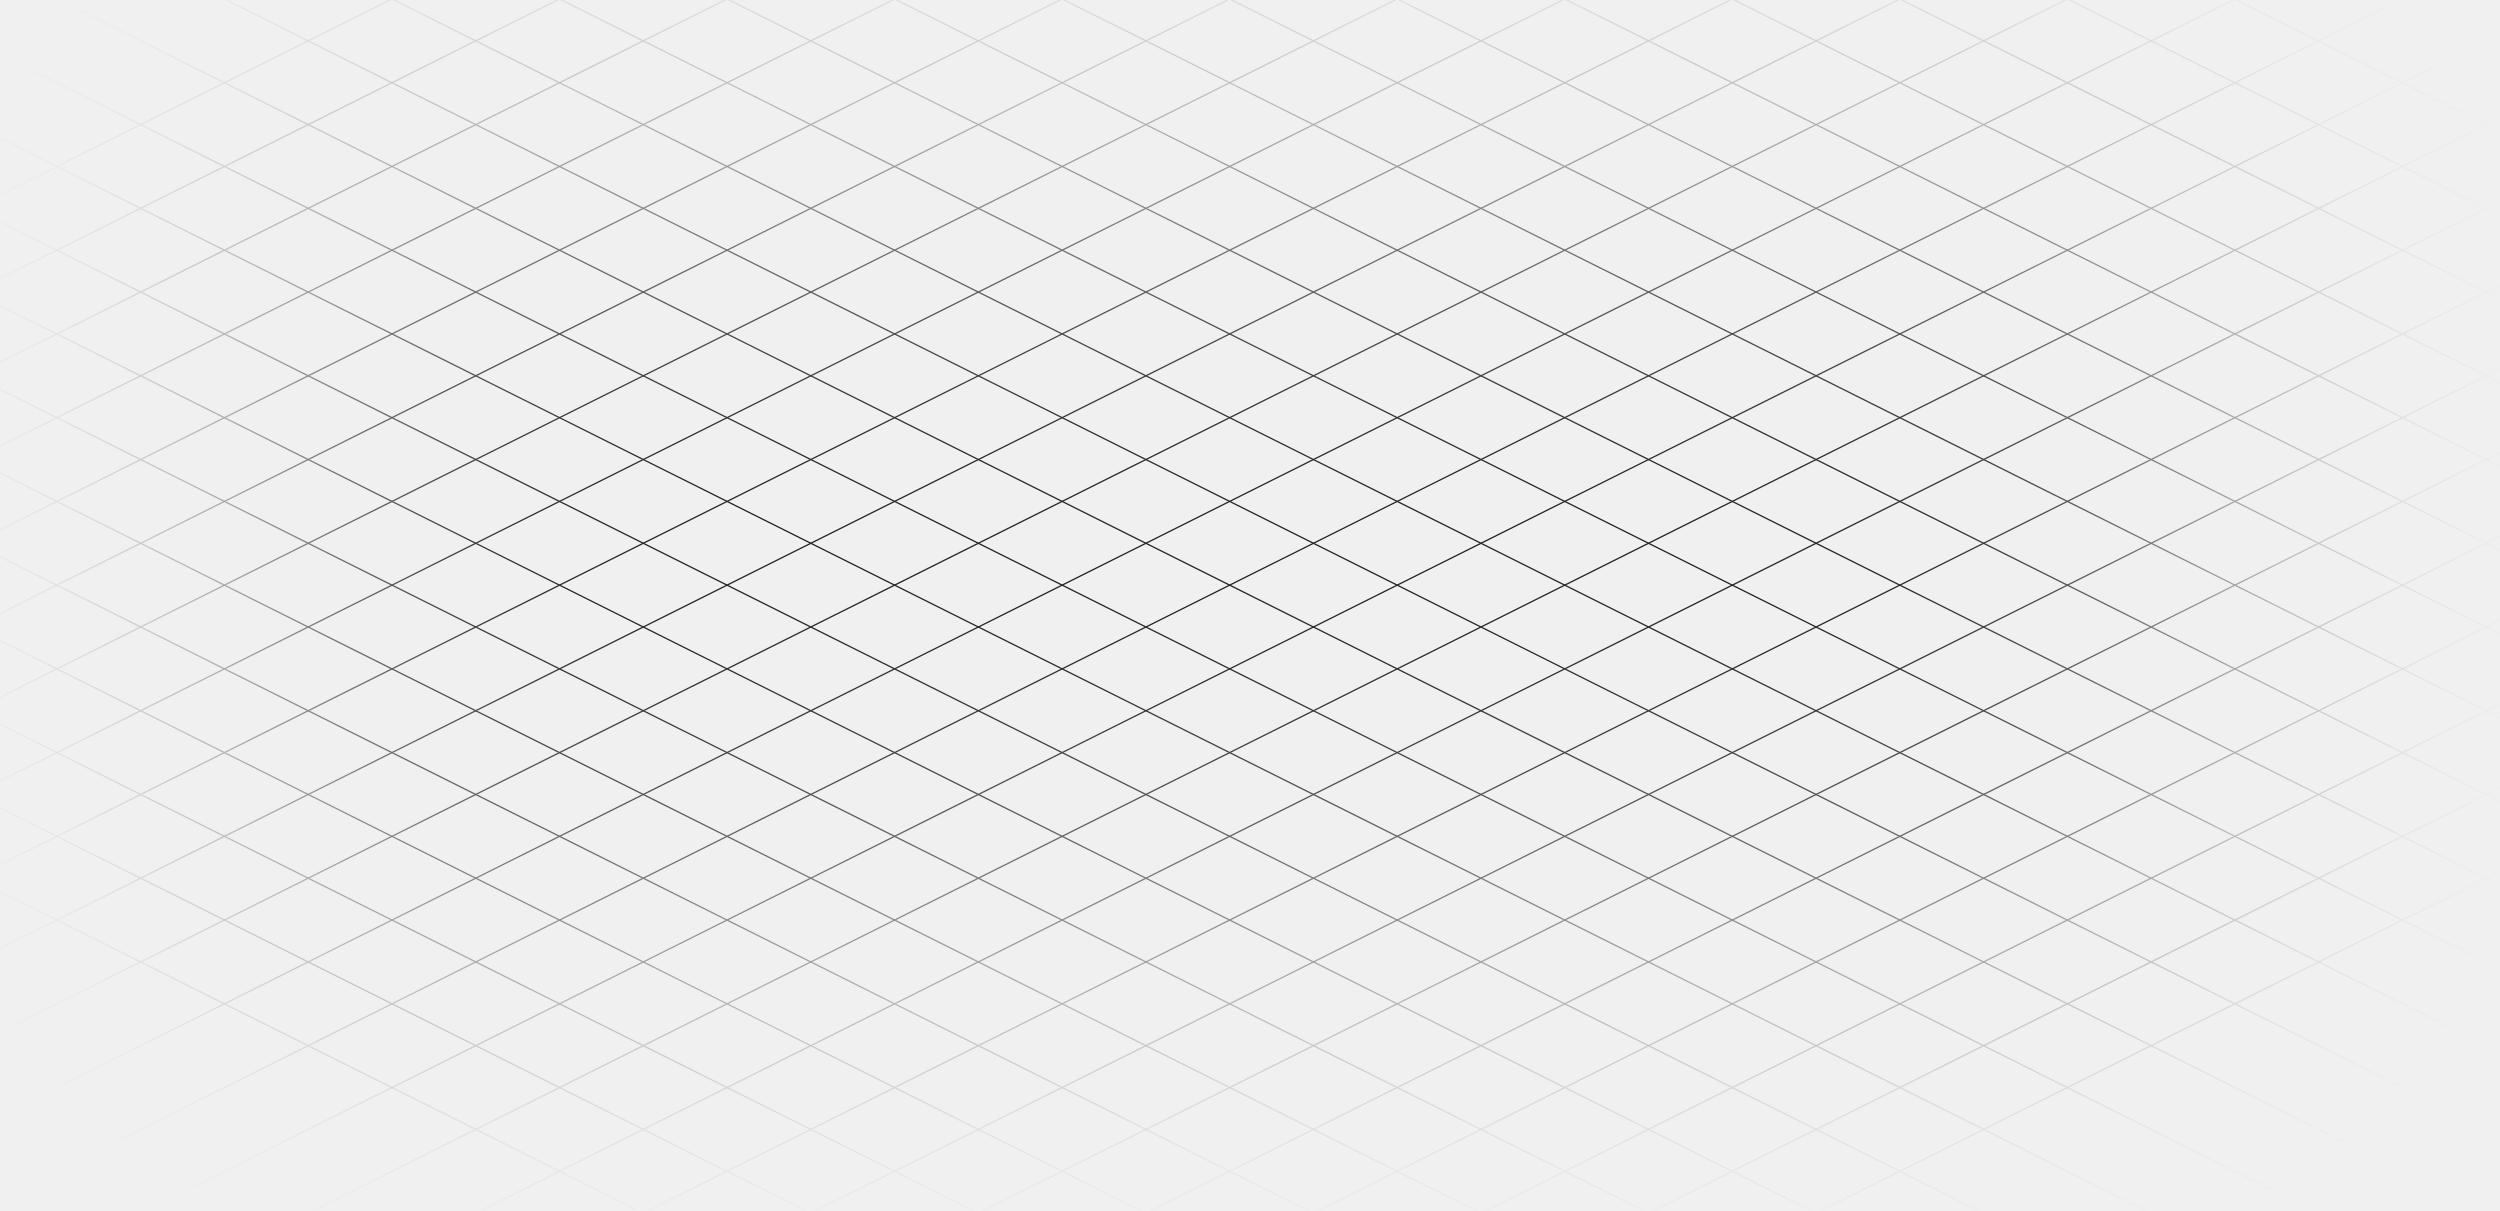
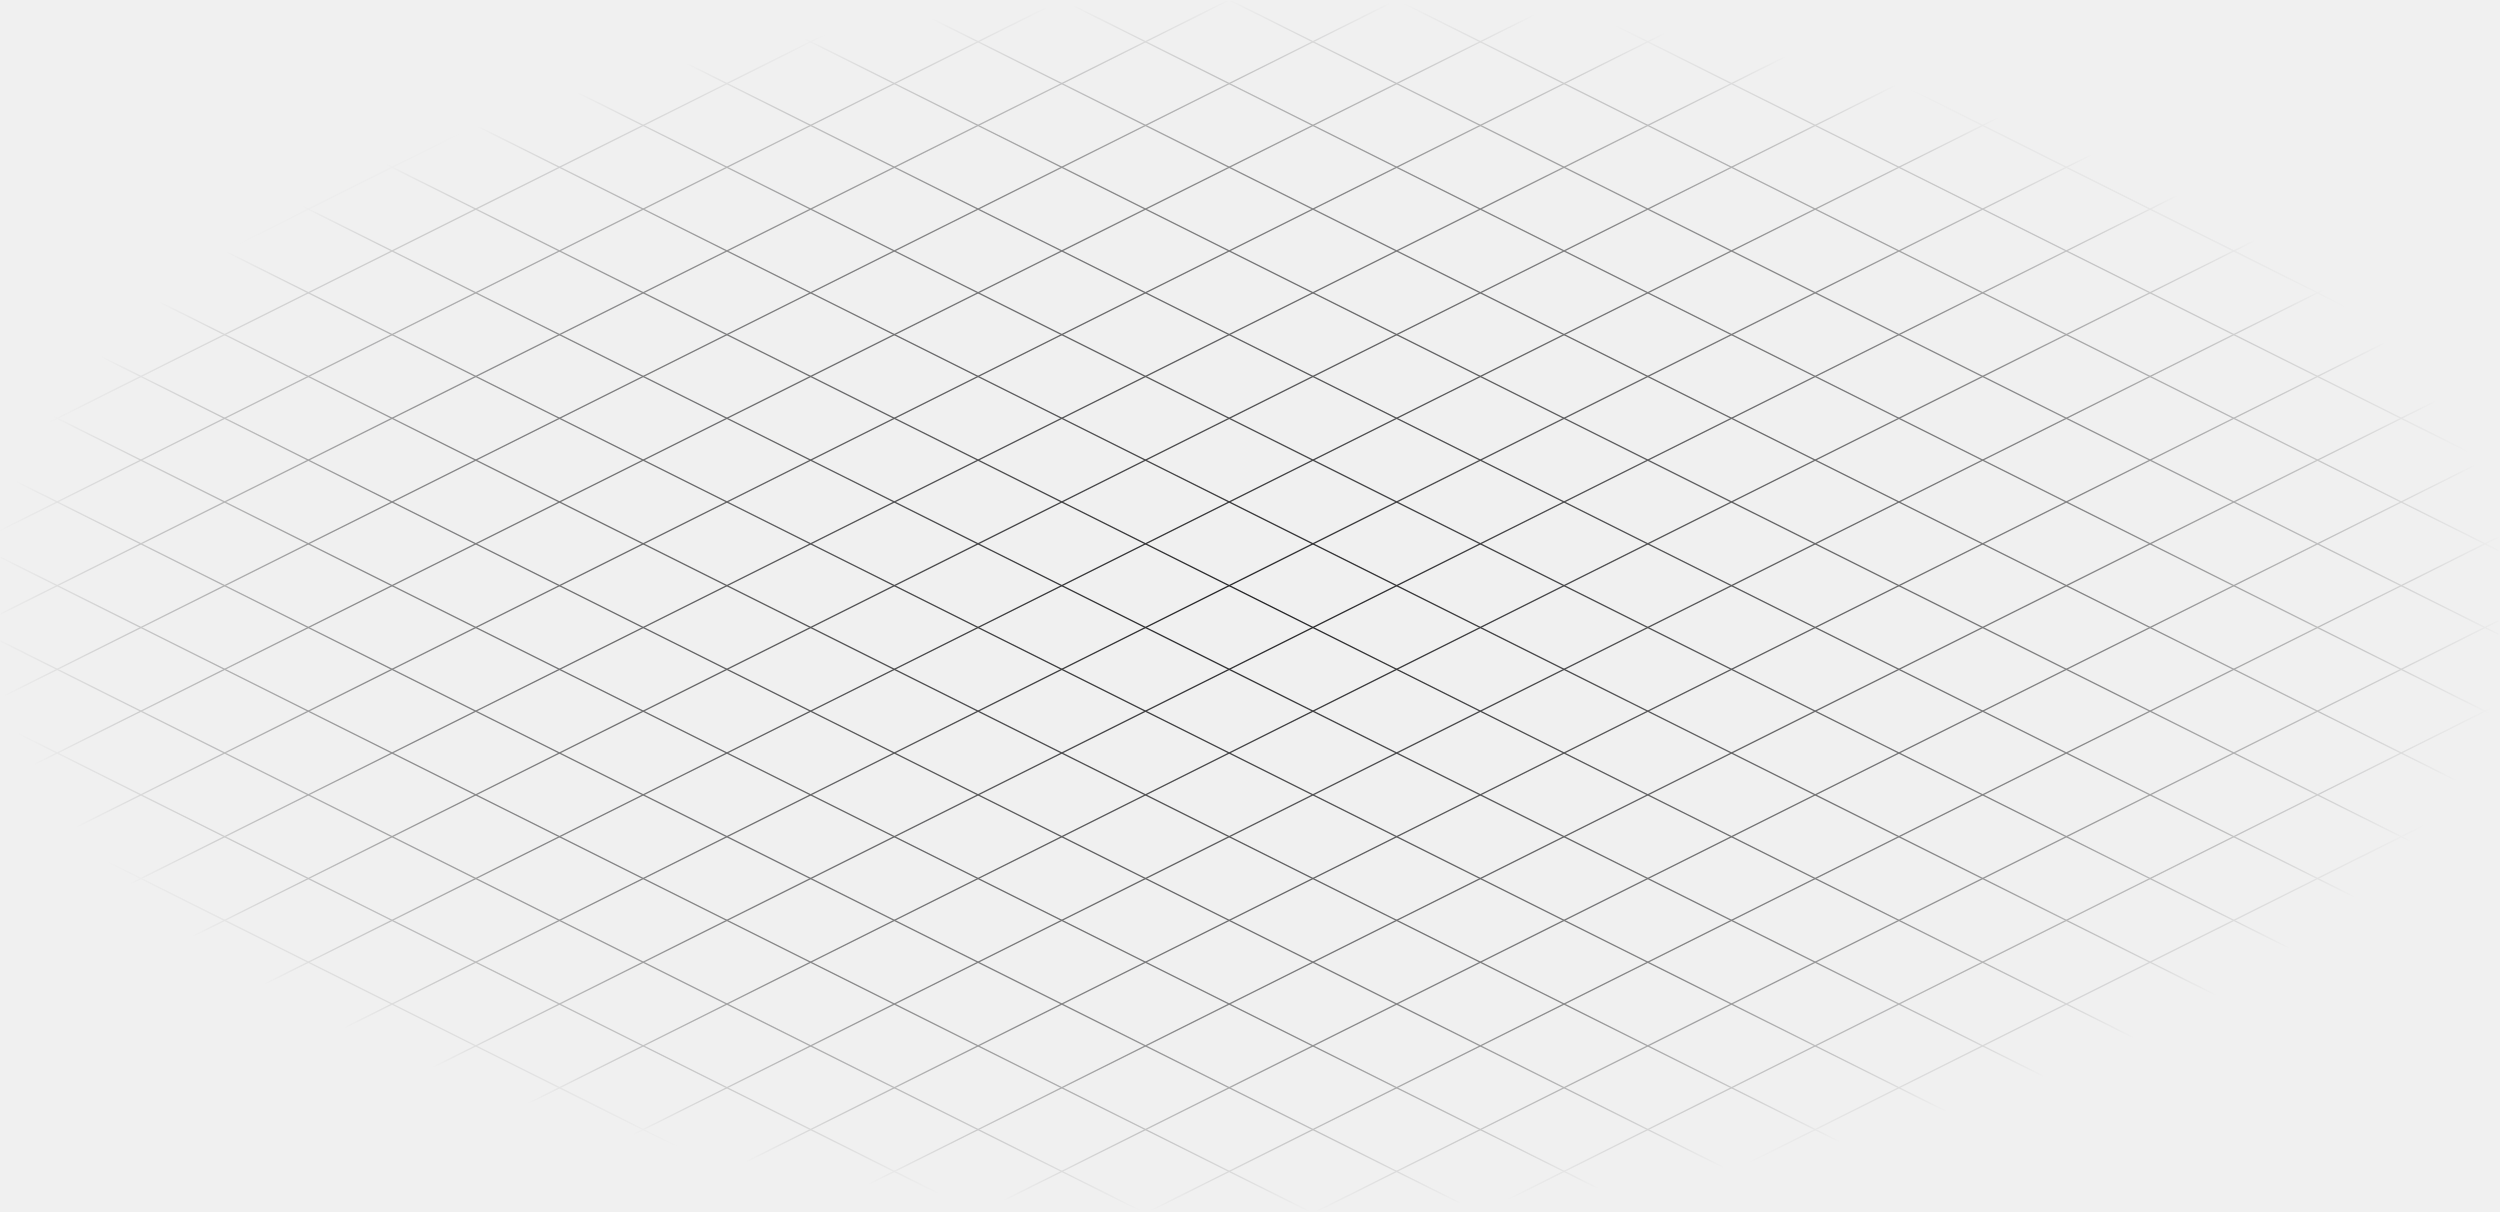
- <svg xmlns="http://www.w3.org/2000/svg" width="1528" height="740" viewBox="0 0 1528 740" fill="none">
-   <g clip-path="url(#clip0_1152_26201)">
-     <mask id="mask0_1152_26201" style="mask-type:alpha" maskUnits="userSpaceOnUse" x="-3256" y="-1083" width="8048" height="2795">
-       <path d="M-3255.39 -1082L2333.09 1711.01" stroke="#222224" stroke-width="0.799" stroke-miterlimit="1.5" stroke-linecap="round" stroke-linejoin="round" />
-       <path d="M-3152.98 -1082L2435.49 1711.01" stroke="#222224" stroke-width="0.799" stroke-miterlimit="1.5" stroke-linecap="round" stroke-linejoin="round" />
-       <path d="M-3050.59 -1082L2537.89 1711.01" stroke="#222224" stroke-width="0.799" stroke-miterlimit="1.5" stroke-linecap="round" stroke-linejoin="round" />
-       <path d="M-2948.19 -1082L2640.29 1711.01" stroke="#222224" stroke-width="0.799" stroke-miterlimit="1.5" stroke-linecap="round" stroke-linejoin="round" />
-       <path d="M-2845.78 -1082L2742.69 1711.01" stroke="#222224" stroke-width="0.799" stroke-miterlimit="1.5" stroke-linecap="round" stroke-linejoin="round" />
-       <path d="M-2743.39 -1082L2845.08 1711.01" stroke="#222224" stroke-width="0.799" stroke-miterlimit="1.5" stroke-linecap="round" stroke-linejoin="round" />
-       <path d="M-2640.98 -1082L2947.49 1711.01" stroke="#222224" stroke-width="0.799" stroke-miterlimit="1.5" stroke-linecap="round" stroke-linejoin="round" />
-       <path d="M-2538.59 -1082L3049.89 1711.01" stroke="#222224" stroke-width="0.799" stroke-miterlimit="1.5" stroke-linecap="round" stroke-linejoin="round" />
-       <path d="M-2436.19 -1082L3152.29 1711.01" stroke="#222224" stroke-width="0.799" stroke-miterlimit="1.5" stroke-linecap="round" stroke-linejoin="round" />
-       <path d="M-2333.78 -1082L3254.7 1711.01" stroke="#222224" stroke-width="0.799" stroke-miterlimit="1.5" stroke-linecap="round" stroke-linejoin="round" />
-       <path d="M-2231.39 -1082L3357.09 1711.01" stroke="#222224" stroke-width="0.799" stroke-miterlimit="1.5" stroke-linecap="round" stroke-linejoin="round" />
-       <path d="M-2128.98 -1082L3459.49 1711.01" stroke="#222224" stroke-width="0.799" stroke-miterlimit="1.5" stroke-linecap="round" stroke-linejoin="round" />
-       <path d="M-2026.59 -1082L3561.89 1711.01" stroke="#222224" stroke-width="0.799" stroke-miterlimit="1.5" stroke-linecap="round" stroke-linejoin="round" />
-       <path d="M-1924.19 -1082L3664.29 1711.01" stroke="#222224" stroke-width="0.799" stroke-miterlimit="1.5" stroke-linecap="round" stroke-linejoin="round" />
-       <path d="M-1821.78 -1082L3766.69 1711.01" stroke="#222224" stroke-width="0.799" stroke-miterlimit="1.5" stroke-linecap="round" stroke-linejoin="round" />
-       <path d="M-1719.38 -1082L3869.09 1711.01" stroke="#222224" stroke-width="0.799" stroke-miterlimit="1.5" stroke-linecap="round" stroke-linejoin="round" />
-       <path d="M-1616.98 -1082L3971.49 1711.01" stroke="#222224" stroke-width="0.799" stroke-miterlimit="1.5" stroke-linecap="round" stroke-linejoin="round" />
-       <path d="M-1514.58 -1082L4073.9 1711.01" stroke="#222224" stroke-width="0.799" stroke-miterlimit="1.5" stroke-linecap="round" stroke-linejoin="round" />
-       <path d="M-1412.18 -1082L4176.3 1711.01" stroke="#222224" stroke-width="0.799" stroke-miterlimit="1.5" stroke-linecap="round" stroke-linejoin="round" />
-       <path d="M-1309.78 -1082L4278.69 1711.01" stroke="#222224" stroke-width="0.799" stroke-miterlimit="1.5" stroke-linecap="round" stroke-linejoin="round" />
-       <path d="M-1207.38 -1082L4381.1 1711.01" stroke="#222224" stroke-width="0.799" stroke-miterlimit="1.5" stroke-linecap="round" stroke-linejoin="round" />
-       <path d="M-1104.98 -1082L4483.49 1711.01" stroke="#222224" stroke-width="0.799" stroke-miterlimit="1.5" stroke-linecap="round" stroke-linejoin="round" />
-       <path d="M-1002.59 -1082L4585.89 1711.01" stroke="#222224" stroke-width="0.799" stroke-miterlimit="1.5" stroke-linecap="round" stroke-linejoin="round" />
-       <path d="M-900.18 -1082L4688.3 1711.01" stroke="#222224" stroke-width="0.799" stroke-miterlimit="1.5" stroke-linecap="round" stroke-linejoin="round" />
-       <path d="M-797.781 -1082L4790.69 1711.01" stroke="#222224" stroke-width="0.799" stroke-miterlimit="1.5" stroke-linecap="round" stroke-linejoin="round" />
-       <path d="M4758.5 -1082L-829.977 1711.01" stroke="#222224" stroke-width="0.799" stroke-miterlimit="1.5" stroke-linecap="round" stroke-linejoin="round" />
-       <path d="M4656.1 -1082L-932.375 1711.01" stroke="#222224" stroke-width="0.799" stroke-miterlimit="1.5" stroke-linecap="round" stroke-linejoin="round" />
-       <path d="M4553.69 -1082L-1034.78 1711.01" stroke="#222224" stroke-width="0.799" stroke-miterlimit="1.5" stroke-linecap="round" stroke-linejoin="round" />
-       <path d="M4451.3 -1082L-1137.18 1711.01" stroke="#222224" stroke-width="0.799" stroke-miterlimit="1.5" stroke-linecap="round" stroke-linejoin="round" />
-       <path d="M4348.9 -1082L-1239.58 1711.01" stroke="#222224" stroke-width="0.799" stroke-miterlimit="1.5" stroke-linecap="round" stroke-linejoin="round" />
-       <path d="M4246.5 -1082L-1341.98 1711.01" stroke="#222224" stroke-width="0.799" stroke-miterlimit="1.5" stroke-linecap="round" stroke-linejoin="round" />
-       <path d="M4144.1 -1082L-1444.38 1711.01" stroke="#222224" stroke-width="0.799" stroke-miterlimit="1.5" stroke-linecap="round" stroke-linejoin="round" />
-       <path d="M4041.69 -1082L-1546.78 1711.01" stroke="#222224" stroke-width="0.799" stroke-miterlimit="1.5" stroke-linecap="round" stroke-linejoin="round" />
-       <path d="M3939.3 -1082L-1649.18 1711.01" stroke="#222224" stroke-width="0.799" stroke-miterlimit="1.5" stroke-linecap="round" stroke-linejoin="round" />
-       <path d="M3836.9 -1082L-1751.58 1711.01" stroke="#222224" stroke-width="0.799" stroke-miterlimit="1.5" stroke-linecap="round" stroke-linejoin="round" />
-       <path d="M3734.49 -1082L-1853.98 1711.01" stroke="#222224" stroke-width="0.799" stroke-miterlimit="1.5" stroke-linecap="round" stroke-linejoin="round" />
-       <path d="M3632.09 -1082L-1956.38 1711.01" stroke="#222224" stroke-width="0.799" stroke-miterlimit="1.5" stroke-linecap="round" stroke-linejoin="round" />
-       <path d="M3529.69 -1082L-2058.78 1711.01" stroke="#222224" stroke-width="0.799" stroke-miterlimit="1.5" stroke-linecap="round" stroke-linejoin="round" />
-       <path d="M3427.29 -1082L-2161.19 1711.01" stroke="#222224" stroke-width="0.799" stroke-miterlimit="1.5" stroke-linecap="round" stroke-linejoin="round" />
-       <path d="M3324.9 -1082L-2263.58 1711.01" stroke="#222224" stroke-width="0.799" stroke-miterlimit="1.5" stroke-linecap="round" stroke-linejoin="round" />
-       <path d="M3222.49 -1082L-2365.98 1711.01" stroke="#222224" stroke-width="0.799" stroke-miterlimit="1.5" stroke-linecap="round" stroke-linejoin="round" />
-       <path d="M3120.09 -1082L-2468.38 1711.01" stroke="#222224" stroke-width="0.799" stroke-miterlimit="1.5" stroke-linecap="round" stroke-linejoin="round" />
-       <path d="M3017.7 -1082L-2570.78 1711.01" stroke="#222224" stroke-width="0.799" stroke-miterlimit="1.5" stroke-linecap="round" stroke-linejoin="round" />
-       <path d="M2915.29 -1082L-2673.19 1711.01" stroke="#222224" stroke-width="0.799" stroke-miterlimit="1.5" stroke-linecap="round" stroke-linejoin="round" />
-       <path d="M2812.9 -1082L-2775.58 1711.01" stroke="#222224" stroke-width="0.799" stroke-miterlimit="1.5" stroke-linecap="round" stroke-linejoin="round" />
-       <path d="M2710.49 -1082L-2877.98 1711.01" stroke="#222224" stroke-width="0.799" stroke-miterlimit="1.5" stroke-linecap="round" stroke-linejoin="round" />
-       <path d="M2608.09 -1082L-2980.38 1711.01" stroke="#222224" stroke-width="0.799" stroke-miterlimit="1.5" stroke-linecap="round" stroke-linejoin="round" />
-       <path d="M2505.68 -1082L-3082.8 1711.01" stroke="#222224" stroke-width="0.799" stroke-miterlimit="1.5" stroke-linecap="round" stroke-linejoin="round" />
-       <path d="M2403.28 -1082L-3185.2 1711.01" stroke="#222224" stroke-width="0.799" stroke-miterlimit="1.5" stroke-linecap="round" stroke-linejoin="round" />
+ <svg xmlns="http://www.w3.org/2000/svg" width="1529" height="741" viewBox="0 0 1529 741" fill="none">
+   <g clip-path="url(#clip0_1588_8968)">
+     <mask id="mask0_1588_8968" style="mask-type:alpha" maskUnits="userSpaceOnUse" x="-3256" y="-1082" width="8048" height="2794">
+       <path d="M-3255.19 -1081.46L2333.29 1711.56" stroke="#222224" stroke-width="0.799" stroke-miterlimit="1.5" stroke-linecap="round" stroke-linejoin="round" />
+       <path d="M-3152.78 -1081.46L2435.69 1711.56" stroke="#222224" stroke-width="0.799" stroke-miterlimit="1.5" stroke-linecap="round" stroke-linejoin="round" />
+       <path d="M-3050.38 -1081.46L2538.09 1711.56" stroke="#222224" stroke-width="0.799" stroke-miterlimit="1.5" stroke-linecap="round" stroke-linejoin="round" />
+       <path d="M-2947.98 -1081.46L2640.49 1711.56" stroke="#222224" stroke-width="0.799" stroke-miterlimit="1.5" stroke-linecap="round" stroke-linejoin="round" />
+       <path d="M-2845.58 -1081.46L2742.9 1711.56" stroke="#222224" stroke-width="0.799" stroke-miterlimit="1.5" stroke-linecap="round" stroke-linejoin="round" />
+       <path d="M-2743.19 -1081.46L2845.29 1711.56" stroke="#222224" stroke-width="0.799" stroke-miterlimit="1.5" stroke-linecap="round" stroke-linejoin="round" />
+       <path d="M-2640.78 -1081.46L2947.69 1711.56" stroke="#222224" stroke-width="0.799" stroke-miterlimit="1.5" stroke-linecap="round" stroke-linejoin="round" />
+       <path d="M-2538.38 -1081.46L3050.09 1711.56" stroke="#222224" stroke-width="0.799" stroke-miterlimit="1.5" stroke-linecap="round" stroke-linejoin="round" />
+       <path d="M-2435.98 -1081.46L3152.49 1711.56" stroke="#222224" stroke-width="0.799" stroke-miterlimit="1.5" stroke-linecap="round" stroke-linejoin="round" />
+       <path d="M-2333.58 -1081.46L3254.9 1711.56" stroke="#222224" stroke-width="0.799" stroke-miterlimit="1.5" stroke-linecap="round" stroke-linejoin="round" />
+       <path d="M-2231.19 -1081.46L3357.29 1711.56" stroke="#222224" stroke-width="0.799" stroke-miterlimit="1.5" stroke-linecap="round" stroke-linejoin="round" />
+       <path d="M-2128.78 -1081.46L3459.69 1711.56" stroke="#222224" stroke-width="0.799" stroke-miterlimit="1.5" stroke-linecap="round" stroke-linejoin="round" />
+       <path d="M-2026.38 -1081.46L3562.09 1711.56" stroke="#222224" stroke-width="0.799" stroke-miterlimit="1.5" stroke-linecap="round" stroke-linejoin="round" />
+       <path d="M-1923.98 -1081.46L3664.49 1711.56" stroke="#222224" stroke-width="0.799" stroke-miterlimit="1.5" stroke-linecap="round" stroke-linejoin="round" />
+       <path d="M-1821.58 -1081.46L3766.9 1711.56" stroke="#222224" stroke-width="0.799" stroke-miterlimit="1.5" stroke-linecap="round" stroke-linejoin="round" />
+       <path d="M-1719.18 -1081.46L3869.3 1711.56" stroke="#222224" stroke-width="0.799" stroke-miterlimit="1.5" stroke-linecap="round" stroke-linejoin="round" />
+       <path d="M-1616.78 -1081.46L3971.69 1711.56" stroke="#222224" stroke-width="0.799" stroke-miterlimit="1.5" stroke-linecap="round" stroke-linejoin="round" />
+       <path d="M-1514.38 -1081.46L4074.1 1711.56" stroke="#222224" stroke-width="0.799" stroke-miterlimit="1.5" stroke-linecap="round" stroke-linejoin="round" />
+       <path d="M-1411.98 -1081.46L4176.5 1711.56" stroke="#222224" stroke-width="0.799" stroke-miterlimit="1.5" stroke-linecap="round" stroke-linejoin="round" />
+       <path d="M-1309.58 -1081.46L4278.9 1711.56" stroke="#222224" stroke-width="0.799" stroke-miterlimit="1.5" stroke-linecap="round" stroke-linejoin="round" />
+       <path d="M-1207.17 -1081.46L4381.31 1711.56" stroke="#222224" stroke-width="0.799" stroke-miterlimit="1.5" stroke-linecap="round" stroke-linejoin="round" />
+       <path d="M-1104.78 -1081.46L4483.69 1711.56" stroke="#222224" stroke-width="0.799" stroke-miterlimit="1.5" stroke-linecap="round" stroke-linejoin="round" />
+       <path d="M-1002.38 -1081.46L4586.09 1711.56" stroke="#222224" stroke-width="0.799" stroke-miterlimit="1.5" stroke-linecap="round" stroke-linejoin="round" />
+       <path d="M-899.977 -1081.46L4688.5 1711.56" stroke="#222224" stroke-width="0.799" stroke-miterlimit="1.5" stroke-linecap="round" stroke-linejoin="round" />
+       <path d="M-797.578 -1081.46L4790.9 1711.56" stroke="#222224" stroke-width="0.799" stroke-miterlimit="1.5" stroke-linecap="round" stroke-linejoin="round" />
+       <path d="M4758.7 -1081.46L-829.773 1711.56" stroke="#222224" stroke-width="0.799" stroke-miterlimit="1.5" stroke-linecap="round" stroke-linejoin="round" />
+       <path d="M4656.3 -1081.46L-932.172 1711.56" stroke="#222224" stroke-width="0.799" stroke-miterlimit="1.5" stroke-linecap="round" stroke-linejoin="round" />
+       <path d="M4553.9 -1081.46L-1034.58 1711.56" stroke="#222224" stroke-width="0.799" stroke-miterlimit="1.5" stroke-linecap="round" stroke-linejoin="round" />
+       <path d="M4451.5 -1081.46L-1136.98 1711.56" stroke="#222224" stroke-width="0.799" stroke-miterlimit="1.5" stroke-linecap="round" stroke-linejoin="round" />
+       <path d="M4349.1 -1081.46L-1239.38 1711.56" stroke="#222224" stroke-width="0.799" stroke-miterlimit="1.5" stroke-linecap="round" stroke-linejoin="round" />
+       <path d="M4246.7 -1081.46L-1341.77 1711.56" stroke="#222224" stroke-width="0.799" stroke-miterlimit="1.5" stroke-linecap="round" stroke-linejoin="round" />
+       <path d="M4144.3 -1081.46L-1444.17 1711.56" stroke="#222224" stroke-width="0.799" stroke-miterlimit="1.5" stroke-linecap="round" stroke-linejoin="round" />
+       <path d="M4041.9 -1081.46L-1546.58 1711.56" stroke="#222224" stroke-width="0.799" stroke-miterlimit="1.5" stroke-linecap="round" stroke-linejoin="round" />
+       <path d="M3939.5 -1081.46L-1648.98 1711.56" stroke="#222224" stroke-width="0.799" stroke-miterlimit="1.5" stroke-linecap="round" stroke-linejoin="round" />
+       <path d="M3837.1 -1081.46L-1751.38 1711.56" stroke="#222224" stroke-width="0.799" stroke-miterlimit="1.5" stroke-linecap="round" stroke-linejoin="round" />
+       <path d="M3734.69 -1081.46L-1853.78 1711.56" stroke="#222224" stroke-width="0.799" stroke-miterlimit="1.5" stroke-linecap="round" stroke-linejoin="round" />
+       <path d="M3632.3 -1081.46L-1956.18 1711.56" stroke="#222224" stroke-width="0.799" stroke-miterlimit="1.5" stroke-linecap="round" stroke-linejoin="round" />
+       <path d="M3529.9 -1081.46L-2058.58 1711.56" stroke="#222224" stroke-width="0.799" stroke-miterlimit="1.5" stroke-linecap="round" stroke-linejoin="round" />
+       <path d="M3427.49 -1081.46L-2160.98 1711.56" stroke="#222224" stroke-width="0.799" stroke-miterlimit="1.5" stroke-linecap="round" stroke-linejoin="round" />
+       <path d="M3325.1 -1081.46L-2263.38 1711.56" stroke="#222224" stroke-width="0.799" stroke-miterlimit="1.5" stroke-linecap="round" stroke-linejoin="round" />
+       <path d="M3222.69 -1081.46L-2365.78 1711.56" stroke="#222224" stroke-width="0.799" stroke-miterlimit="1.5" stroke-linecap="round" stroke-linejoin="round" />
+       <path d="M3120.3 -1081.46L-2468.18 1711.56" stroke="#222224" stroke-width="0.799" stroke-miterlimit="1.5" stroke-linecap="round" stroke-linejoin="round" />
+       <path d="M3017.9 -1081.46L-2570.58 1711.56" stroke="#222224" stroke-width="0.799" stroke-miterlimit="1.5" stroke-linecap="round" stroke-linejoin="round" />
+       <path d="M2915.49 -1081.46L-2672.98 1711.56" stroke="#222224" stroke-width="0.799" stroke-miterlimit="1.5" stroke-linecap="round" stroke-linejoin="round" />
+       <path d="M2813.1 -1081.46L-2775.38 1711.56" stroke="#222224" stroke-width="0.799" stroke-miterlimit="1.5" stroke-linecap="round" stroke-linejoin="round" />
+       <path d="M2710.69 -1081.46L-2877.78 1711.56" stroke="#222224" stroke-width="0.799" stroke-miterlimit="1.5" stroke-linecap="round" stroke-linejoin="round" />
+       <path d="M2608.3 -1081.46L-2980.18 1711.56" stroke="#222224" stroke-width="0.799" stroke-miterlimit="1.5" stroke-linecap="round" stroke-linejoin="round" />
+       <path d="M2505.88 -1081.46L-3082.59 1711.56" stroke="#222224" stroke-width="0.799" stroke-miterlimit="1.5" stroke-linecap="round" stroke-linejoin="round" />
+       <path d="M2403.48 -1081.46L-3184.99 1711.56" stroke="#222224" stroke-width="0.799" stroke-miterlimit="1.5" stroke-linecap="round" stroke-linejoin="round" />
    </mask>
-     <g mask="url(#mask0_1152_26201)">
-       <g filter="url(#filter0_f_1152_26201)">
-         <rect x="174" y="125" width="1160" height="430" fill="#222224" />
-       </g>
+     <g mask="url(#mask0_1588_8968)">
+       <rect x="0.203" y="0.545" width="1528" height="740" fill="url(#paint0_radial_1588_8968)" />
    </g>
  </g>
  <defs>
-     <filter id="filter0_f_1152_26201" x="-26" y="-75" width="1560" height="830" filterUnits="userSpaceOnUse" color-interpolation-filters="sRGB">
-       <feFlood flood-opacity="0" result="BackgroundImageFix" />
-       <feBlend mode="normal" in="SourceGraphic" in2="BackgroundImageFix" result="shape" />
-       <feGaussianBlur stdDeviation="100" result="effect1_foregroundBlur_1152_26201" />
-     </filter>
-     <clipPath id="clip0_1152_26201">
-       <rect width="1528" height="740" fill="white" />
+     <radialGradient id="paint0_radial_1588_8968" cx="0" cy="0" r="1" gradientUnits="userSpaceOnUse" gradientTransform="translate(764.203 370.545) rotate(90) scale(370 764)">
+       <stop stop-color="#222224" />
+       <stop offset="0.702" stop-color="#222224" stop-opacity="0.5" />
+       <stop offset="1" stop-color="#222224" stop-opacity="0" />
+     </radialGradient>
+     <clipPath id="clip0_1588_8968">
+       <rect width="1528" height="740" fill="white" transform="translate(0.203125 0.544922)" />
    </clipPath>
  </defs>
</svg>
